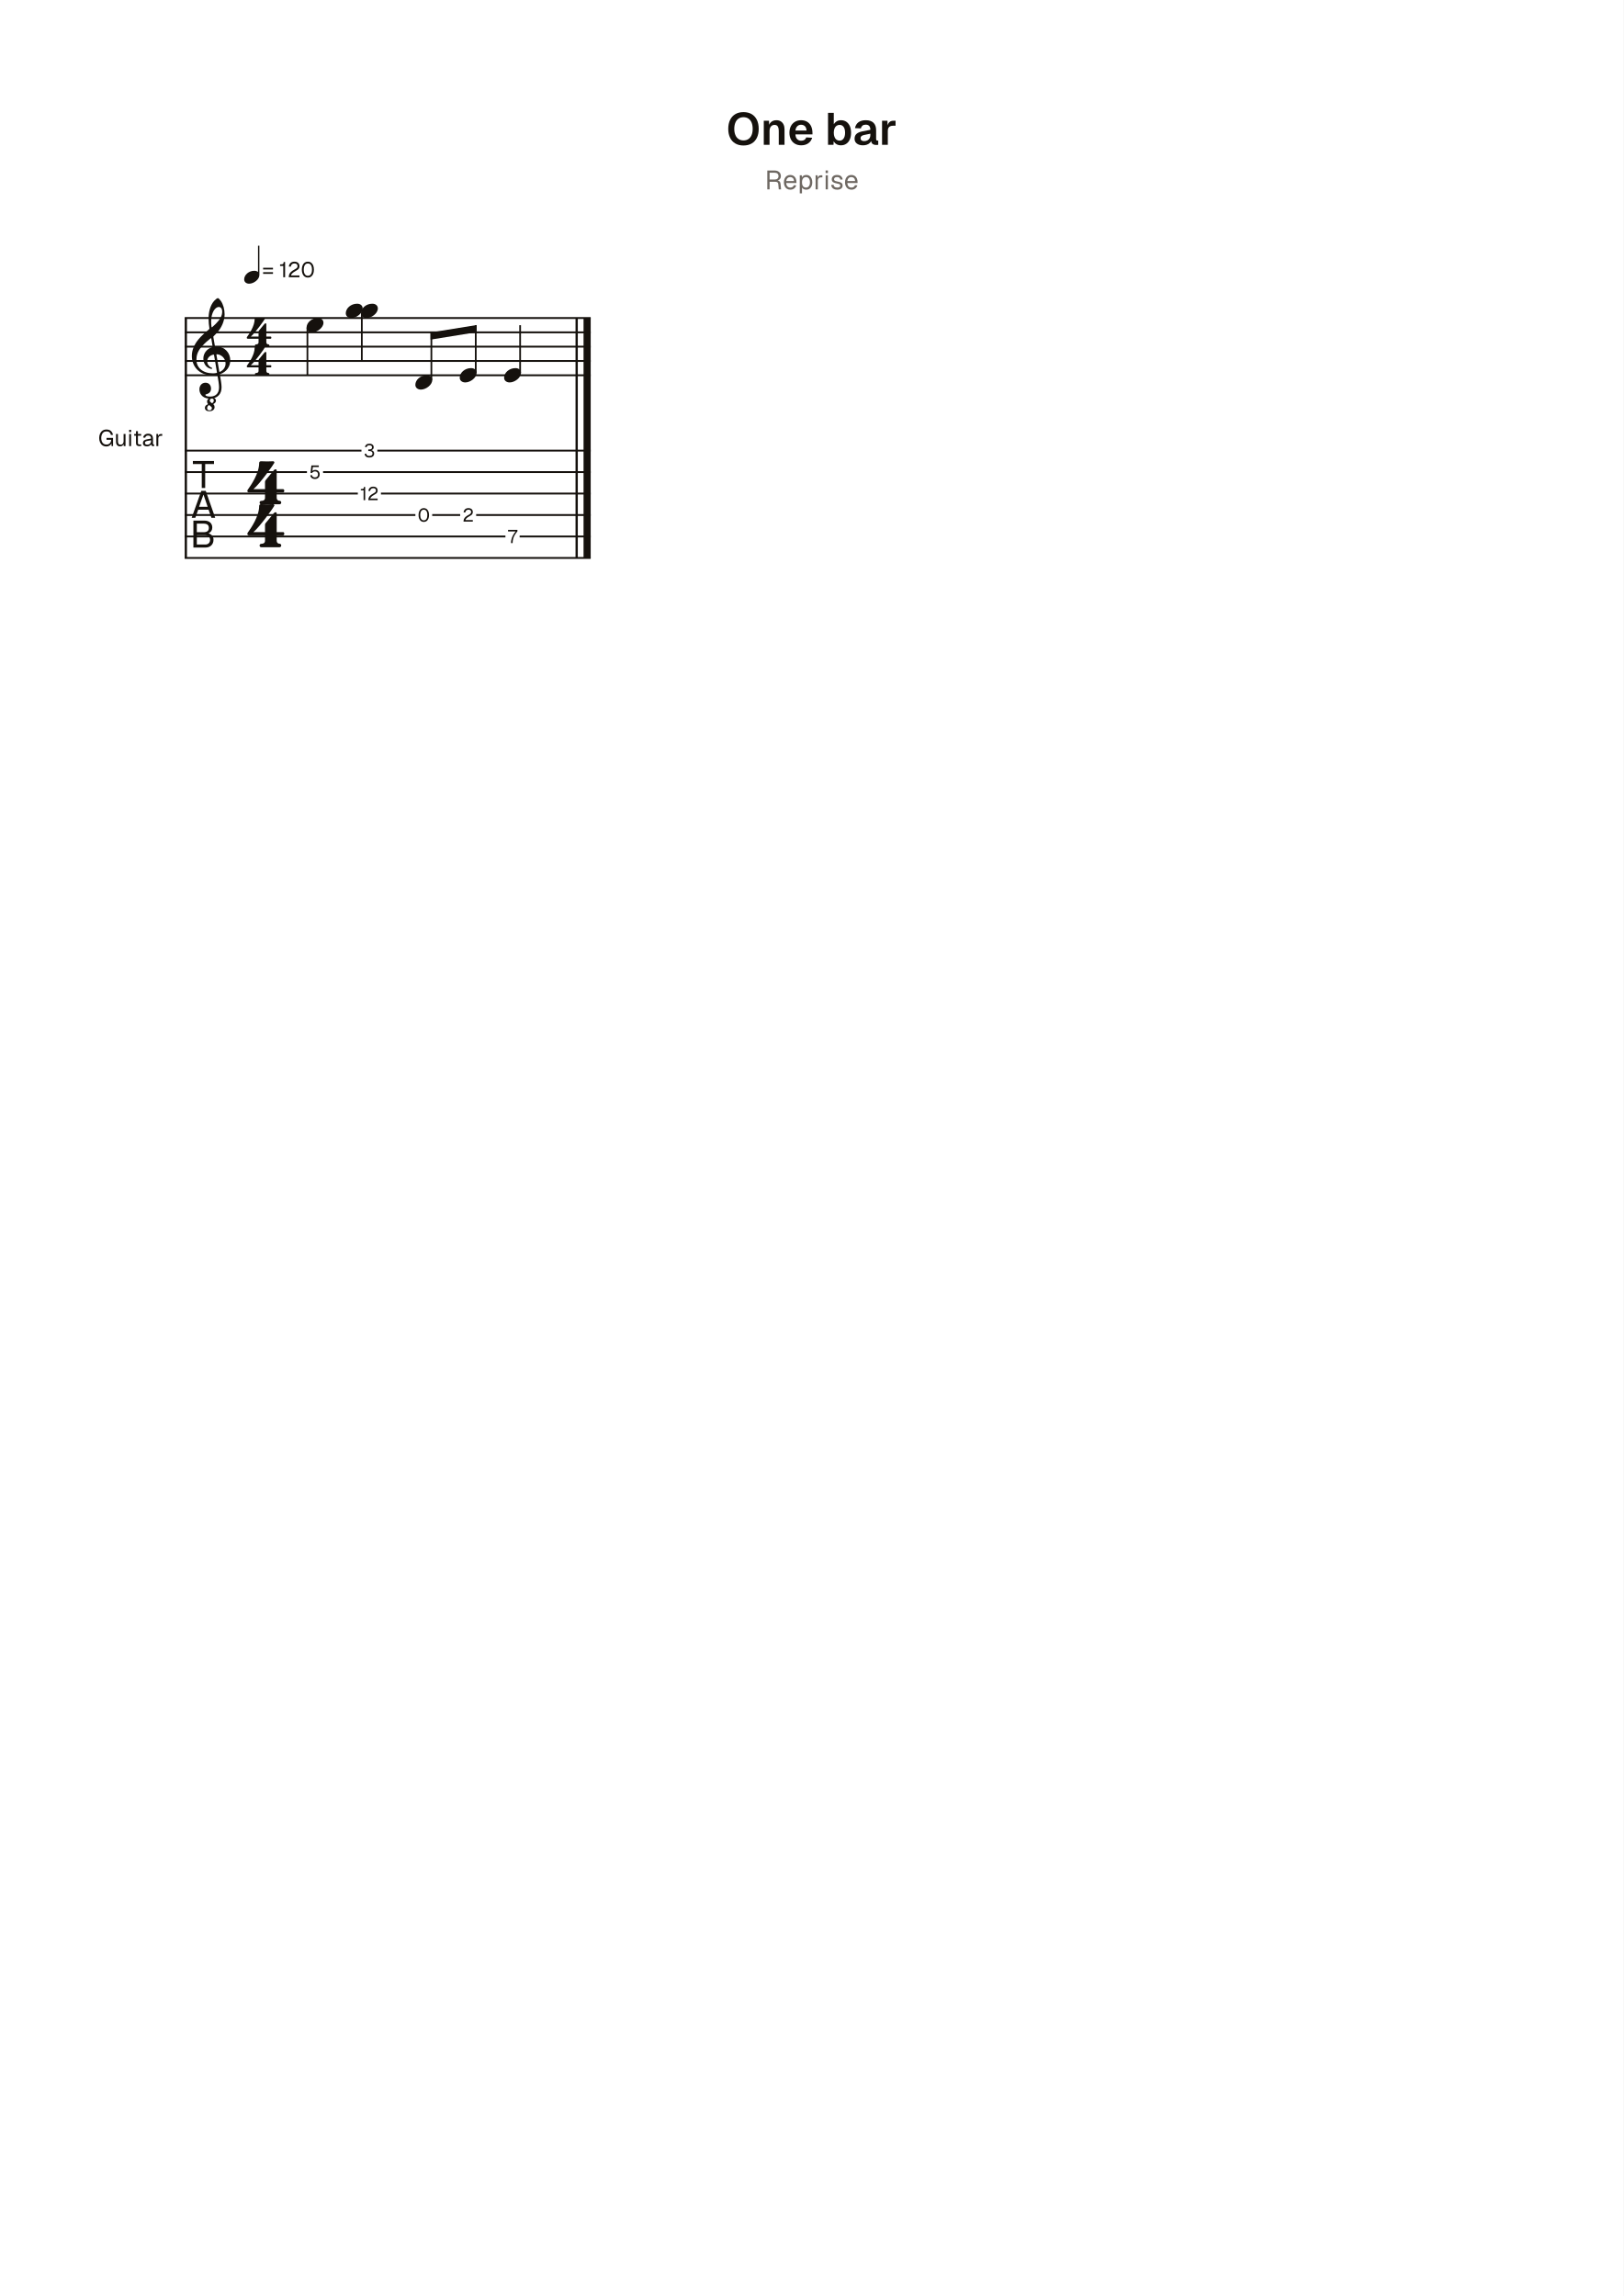
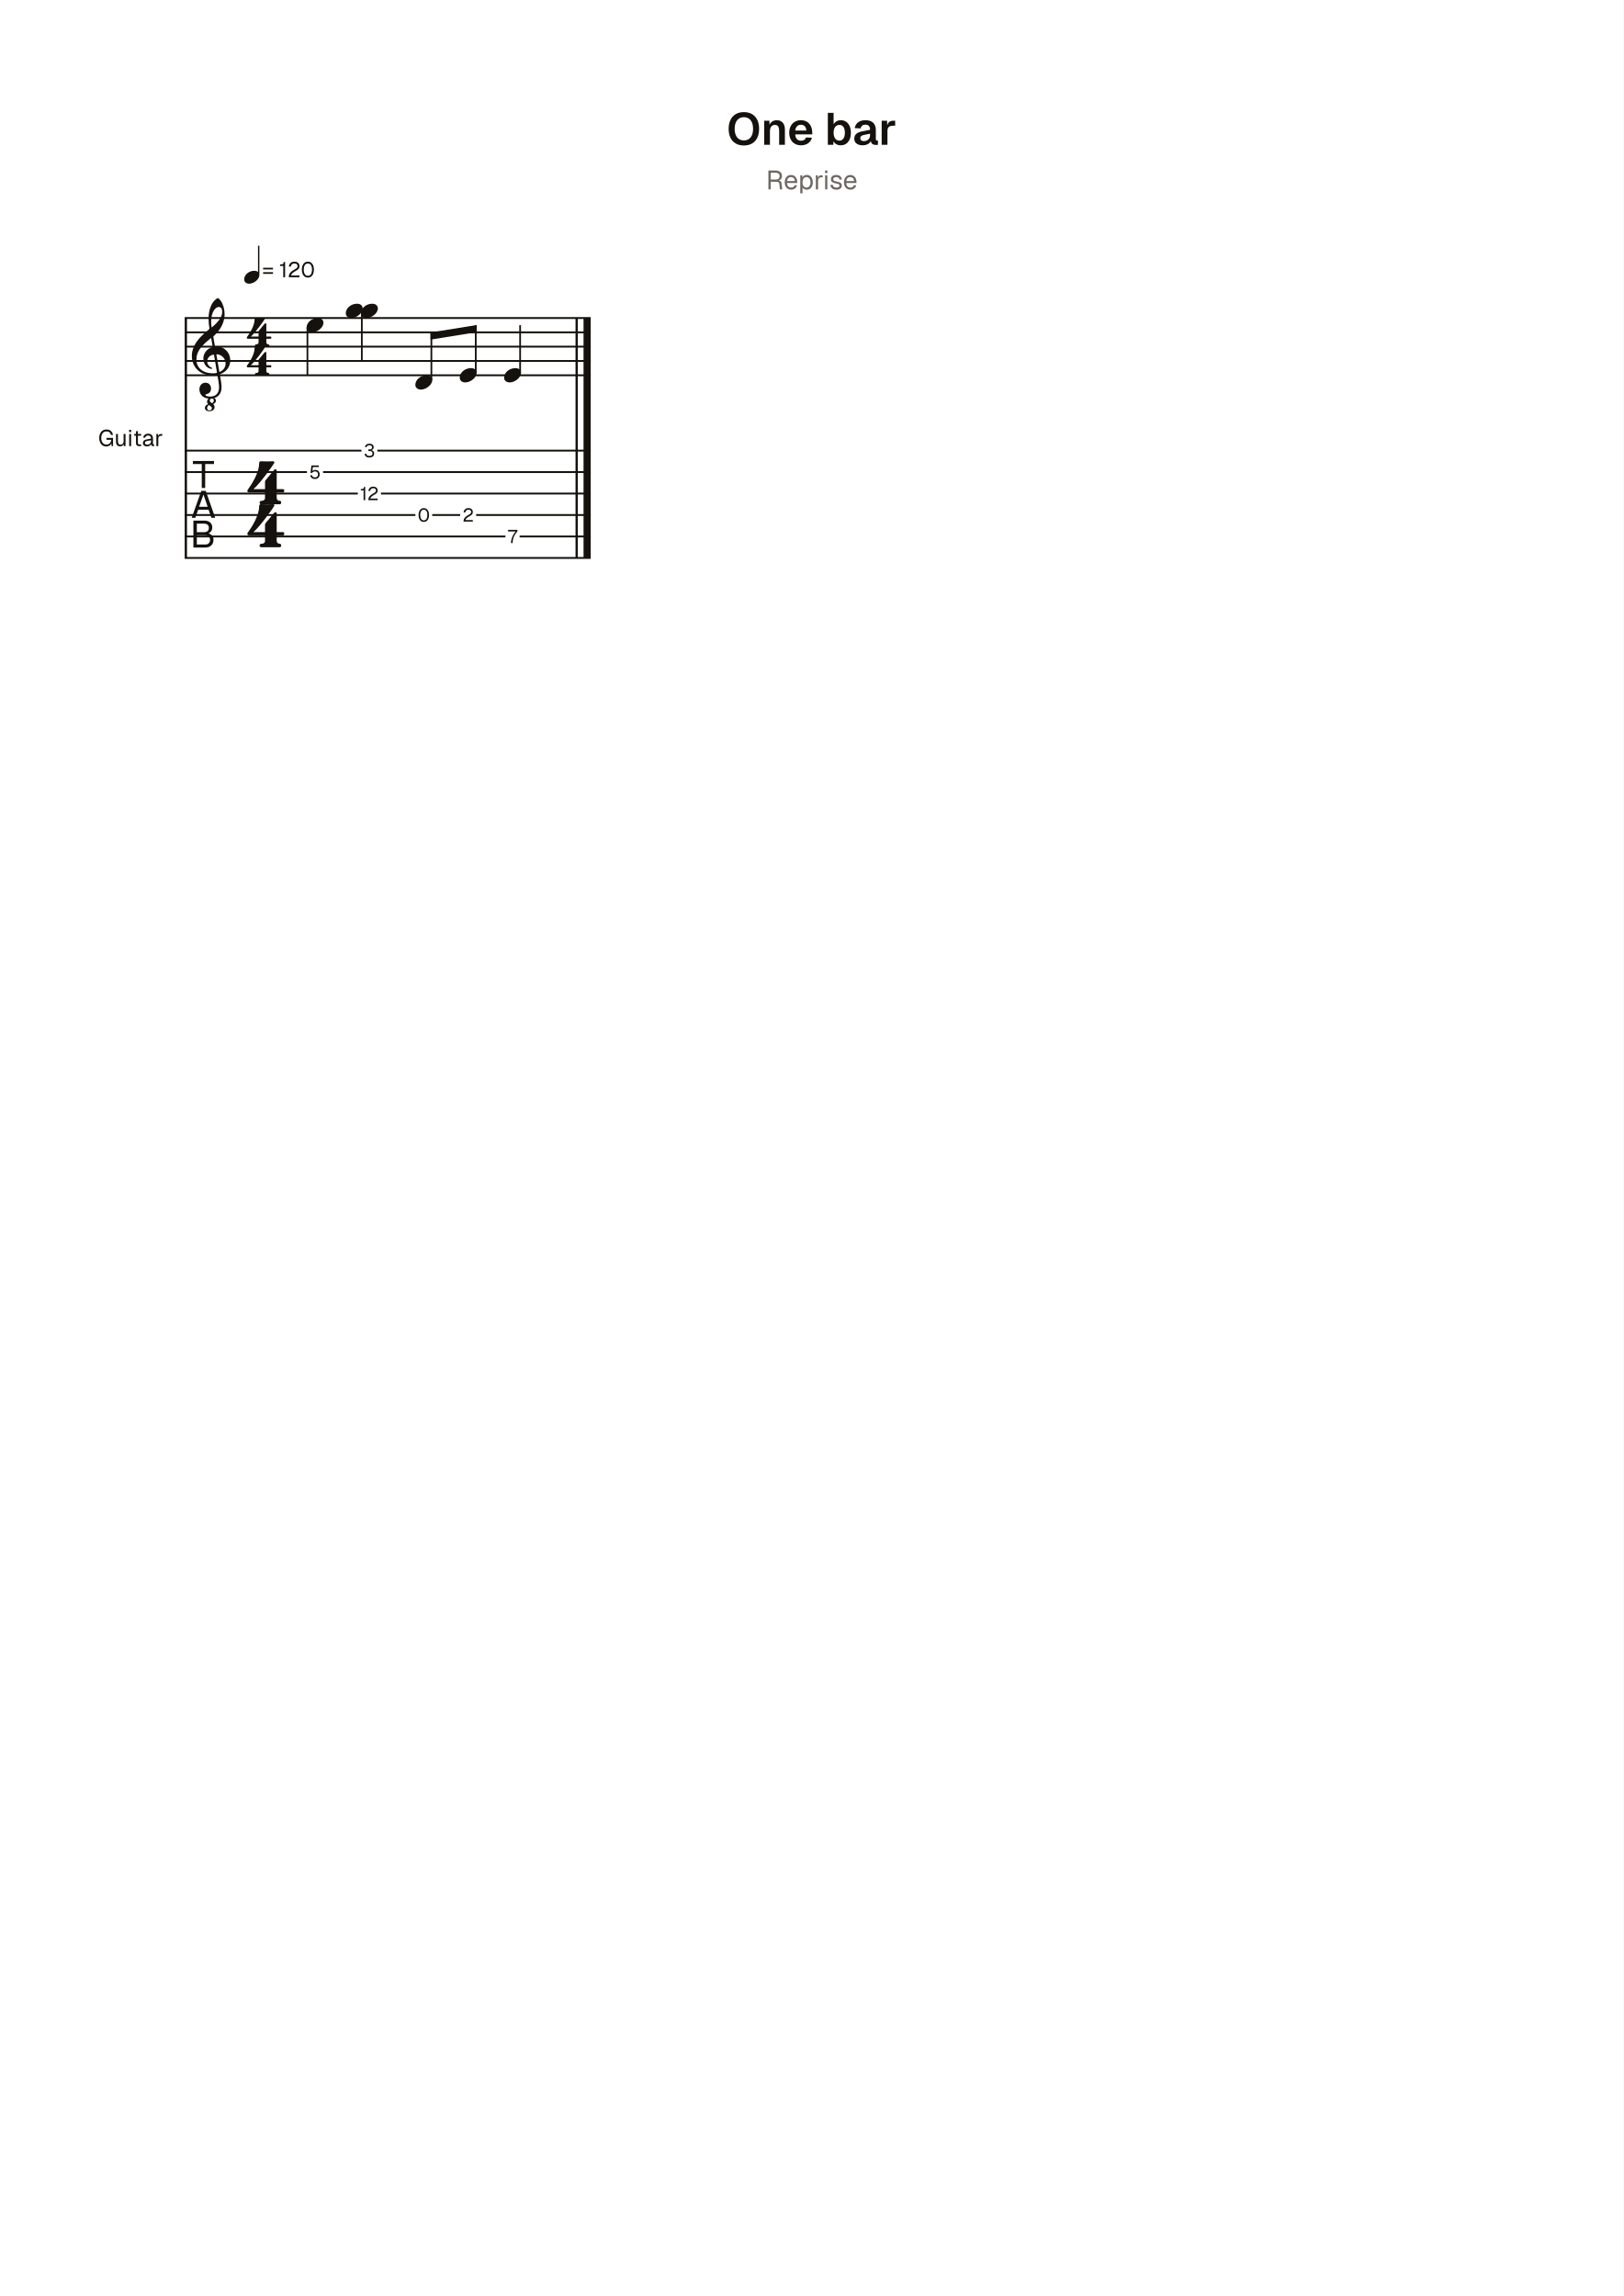
<svg xmlns="http://www.w3.org/2000/svg" xmlns:xlink="http://www.w3.org/1999/xlink" width="794" height="1123" viewBox="0 0 794 1123">
  <defs>
    <path id="g400-48" d="m331-16q-86 0-149 45q-63 45-97 128q-35 83-35 197q0 114 35 198q34 83 97 129q63 45 149 45q87 0 150-45q63-46 98-129q34-83 34-198q0-114-34-197q-35-83-98-128q-63-45-150-45zm0 84q92 0 142 75q50 74 50 211q0 92-22 157q-23 64-65 98q-43 33-105 33q-61 0-103-33q-43-34-65-98q-23-65-23-157q0-137 50-211q50-75 141-75z" />
    <path id="g400-49" d="m188 0l0 526l-148 0l0 74l60 0q39 0 63 10q23 10 33 34q10 24 10 66l68 0l0-710z" />
    <path id="g400-50" d="m60 0q0 75 24 136q23 60 83 115q59 55 165 111q49 26 79 48q30 22 44 47q14 25 14 61q0 37-16 65q-16 27-47 43q-32 16-79 16q-75 0-118-39q-44-39-55-111l-90 6q12 104 80 166q68 62 183 62q73 0 125-26q52-26 80-72q27-47 27-108q0-54-18-93q-18-40-60-74q-43-34-117-73q-96-51-145-103q-50-52-53-93l393 0l0-84z" />
    <path id="g400-51" d="m301-16q-118 0-182 56q-64 55-69 143l89 6q6-65 51-93q44-28 111-28q46 0 85 13q39 12 63 41q24 28 24 76q0 71-47 104q-47 33-124 33l-56 0l0 84l56 0q63 0 105 25q41 25 41 86q0 55-35 84q-36 28-107 28q-70 0-105-27q-36-27-43-74l-90 6q10 80 71 130q61 49 167 49q72 0 124-23q52-24 80-67q28-43 28-102q0-66-41-106q-42-41-123-56l0 18q87-10 138-62q51-52 51-130q0-68-33-116q-34-48-93-73q-59-25-136-25z" />
    <path id="g400-53" d="m312-16q-75 0-129 25q-55 25-86 70q-32 45-37 104l90 6q8-60 52-90q43-31 110-31q75 0 119 43q44 42 44 117q0 50-19 87q-20 36-57 56q-37 20-89 20q-49 0-89-21q-40-21-57-59l-92 0l47 399l398 0l0-84l-319 0l-32-262l-16 16q16 31 43 52q26 20 61 31q34 10 72 10q71 0 125-31q54-32 84-87q30-56 30-127q0-71-32-126q-32-56-89-87q-57-31-132-31z" />
    <path id="g400-55" d="m178 0q0 110 30 220q30 109 87 212q56 103 135 194l-410 0l0 84l504 0l0-78q-89-102-146-201q-58-100-85-205q-27-106-27-226z" />
    <path id="g400-61" d="m40 363l0 78l460 0l0-78zm0-206l0 78l460 0l0-78z" />
    <path id="g400-71" d="m362-16q-100 0-171 48q-71 48-108 132q-38 83-38 190q0 107 38 191q38 84 110 133q71 48 171 48q85 0 144-31q58-31 93-84q34-53 47-119l-90-6q-13 69-58 113q-45 43-136 43q-81 0-131-40q-51-40-74-105q-24-66-24-143q0-81 24-145q24-65 75-103q51-38 130-38q63 0 109 29q46 28 71 76q25 48 26 104l-204 0l0 82l284 0l0-359l-64 0l-6 164l12-14q-12-48-46-85q-34-38-81-59q-48-22-103-22z" />
    <path id="g400-82" d="m92 0l0 710l269 0q75 0 129-26q54-26 84-74q29-49 29-115q0-48-22-85q-23-38-58-60q-35-22-73-24l-6 9q65 0 103-30q37-30 43-96l20-209l-87 0l-18 200q-4 44-31 65q-28 21-90 21l-206 0l0-286zm86 370l194 0q65 0 103 33q38 33 38 94q0 62-39 96q-39 33-113 33l-183 0z" />
    <path id="g400-97" d="m223-12q-82 0-130 38q-49 38-49 106q0 68 40 107q40 39 127 55l188 35q0 67-31 100q-32 33-95 33q-55 0-87-24q-32-25-44-71l-89 7q15 75 73 122q57 46 147 46q102 0 156-57q54-58 54-159l0-219q0-18 7-25q6-8 21-8l21 0l0-74q-4-1-13-1q-9-1-19-1q-36 0-58 12q-23 11-33 36q-10 24-10 64l10-2q-7-34-34-61q-27-28-67-43q-40-16-85-16zm8 74q53 0 91 21q37 20 57 56q20 35 20 79l0 38l-172-32q-54-10-74-30q-21-21-21-54q0-37 27-57q26-21 72-21z" />
    <path id="g400-101" d="m287-12q-75 0-129 34q-55 34-84 97q-30 62-30 146q0 84 30 146q29 62 83 97q53 34 126 34q69 0 122-32q53-33 83-95q29-62 29-151l0-25l-385 0q5-85 46-128q40-43 109-43q52 0 86 25q33 24 46 64l90-7q-21-71-79-116q-59-46-143-46zm-155 325l293 0q-6 77-44 113q-39 36-98 36q-61 0-100-37q-40-38-51-112z" />
    <path id="g400-105" d="m80 0l0 530l84 0l0-530zm-2 613l0 98l88 0l0-98z" />
    <path id="g400-112" d="m80-150l0 680l78 0l2-114l-12 6q20 59 67 90q46 30 107 30q79 0 130-39q50-39 75-102q24-63 24-136q0-73-24-136q-25-63-75-102q-51-39-130-39q-41 0-76 14q-36 14-60 39q-25 25-34 59l12 14l0-264zm234 218q69 0 109 52q40 52 40 145q0 93-40 145q-40 52-109 52q-46 0-79-22q-34-22-52-66q-19-44-19-109q0-65 18-109q18-44 52-66q34-22 80-22z" />
    <path id="g400-114" d="m80 0l0 530l74 0l4-134l-8 3q10 68 44 100q33 31 89 31l52 0l0-80l-51 0q-40 0-66-14q-27-15-40-43q-14-29-14-73l0-320z" />
    <path id="g400-115" d="m273-12q-73 0-122 23q-50 23-76 64q-27 40-31 92l88 6q8-48 40-76q31-29 101-29q54 0 84 18q29 17 29 56q0 21-9 35q-10 14-38 25q-28 10-82 20q-74 14-116 35q-42 21-59 51q-17 30-17 72q0 71 53 117q52 45 148 45q70 0 115-24q44-25 67-64q23-39 28-82l-88-6q-2 25-15 47q-13 22-39 36q-26 13-70 13q-57 0-84-22q-27-22-27-56q0-26 11-42q10-17 37-27q26-11 72-19q78-13 122-33q44-20 62-49q17-30 17-72q0-73-56-113q-57-41-145-41z" />
    <path id="g400-116" d="m274 0q-72 0-106 33q-35 33-35 103l0 518l84 0l0-516q0-36 16-50q16-14 49-14l76 0l0-74zm-219 456l0 74l303 0l0-74z" />
    <path id="g400-117" d="m254-12q-79 0-126 54q-48 53-48 147l0 341l84 0l0-318q0-77 28-113q27-37 84-37q63 0 99 41q36 40 36 111l0 316l84 0l0-530l-80 0l0 131l13-7q-16-65-61-100q-45-36-113-36z" />
    <path id="b-57426" d="m376 415c-2 12 0 13 6 19c16 15 37 36 56 57c84 92 134 211 134 324c0 87-24 173-65 233c-15 22-41 50-52 50c-14 0-45-26-65-48c-74-82-98-207-98-311c0-58 7-123 14-164c2-12 3-14-9-24c-64-53-133-114-185-178c-69-86-112-179-112-286c0-174 119-339 364-339c23 0 49 2 69 6c11 2 13 3 15-9c12-67 27-154 27-201c0-148-100-166-159-166c-54 0-80 16-80 29c0 7 9 10 32 17c31 9 67 36 67 94c0 55-35 102-96 102c-67 0-107-53-107-115c0-61 34-150 162-162c-18-11-28-29-28-52c0-15 4-27 12-37c5-7 7-9-5-14c-32-13-45-35-45-59c0-33 24-59 78-59c49 0 91 25 91 71c0 18-4 31-16 44c-7 8-9 10 3 16c27 14 37 35 37 53c0 20-10 37-31 46c62 19 129 69 129 190c0 57-18 152-29 214c-2 12-1 11 13 17c101 40 168 125 168 238c0 128-94 241-241 241c-26 0-26 0-29 18zm94 528c33 0 60-27 60-82c0-69-33-133-111-211c-16-16-40-39-63-59c-7-6-11-5-13 8c-4 26-6 60-6 92c0 156 72 252 133 252zm-109-681c3-19 3-18-15-24c-88-30-145-109-145-194c0-90 47-154 115-177c8-3 20-6 27-6c8 0 12 5 12 11c0 7-8 10-15 13c-42 18-72 61-72 107c0 57 39 100 100 117c16 4 18 3 20-8l50-298c2-11 1-11-14-14c-16-3-36-5-56-5c-175 0-288 97-288 236c0 59 10 138 93 232c60 67 106 104 153 142c10 8 12 7 14-4zm69-159c-2 12-1 15 11 14c81-7 148-75 148-163c0-63-38-114-94-142c-12-6-14-6-16 6zm-79-760c24 0 32-16 32-32c0-17-7-34-24-46c-4-3-7-3-15 2c-23 18-31 27-31 41c0 22 16 35 38 35zm-56-116c5 3 8 2 15-3c32-25 40-32 40-47c0-26-19-40-43-40c-30 0-40 20-40 38c0 16 7 39 28 52z" />
    <path id="b-57453" d="m387 711l0 53l-369 0l0-53l155 0l0-418l60 0l0 418zm21-939l-165 470l-78 0l-168-470l64 0l50 141l181 0l49-141zm-132 192l-150 0l77 214zm102-577c0 56-26 91-86 114c43 20 65 55 65 102c0 69-50 120-139 120l-191 0l0-471l212 0c85 0 139 57 139 135zm-81 208c0-48-27-75-94-75l-116 0l0 150l116 0c67 0 94-27 94-75zm21-209c0-45-28-81-84-81l-147 0l0 162l147 0c56 0 84-35 84-81z" />
    <path id="b-57476" d="m362-74l0 214c0 8-1 17-12 17c-9 0-14-2-20-9l-95-115c-4-5-9-11-9-23l0-84l-135 0c80 68 240 295 243 306c0 2 1 3 1 5c0 8-7 14-15 14c-9 0-50-2-68-2c-18 0-63 2-71 2c-9 0-23-3-23-19c0-124-98-263-128-305l-6-8c0-1-1-2-1-3c-2-4-3-8-3-11c0-10 8-17 20-17l186 0l0-63c0-27-22-35-40-35c-16 0-23-9-23-19c0-10 4-21 19-21l213 0c10 0 20 7 20 21c0 14-12 20-22 20c-10 0-31 6-31 38l0 59l73 0c10 0 15 7 15 19c0 12-4 19-15 19z" />
    <path id="b-57508" d="m97-125c89 0 198 82 198 167c0 51-40 83-97 83c-110 0-198-81-198-167c0-52 43-83 97-83z" />
    <path id="b-60581" d="m302 115c-19 17-47 26-80 26c-123 0-222-91-222-188c0-59 48-94 109-94c100 0 223 93 223 188l0 641l-30 0z" />
    <path id="g600-79" d="m381-16q-105 0-181 45q-76 44-116 127q-41 83-41 198q0 115 41 199q40 83 116 128q76 45 181 45q107 0 183-45q75-45 116-128q40-84 40-199q0-115-40-198q-41-83-116-127q-76-45-183-45zm0 113q65 0 111 31q45 30 70 88q24 57 24 138q0 81-24 139q-25 58-70 89q-46 31-111 31q-63 0-109-31q-46-31-70-89q-25-58-25-139q0-81 25-138q24-58 70-88q46-31 109-31z" />
    <path id="g600-97" d="m225-12q-84 0-135 39q-51 38-51 107q0 69 43 108q43 39 131 56l177 35q0 57-26 86q-26 28-77 28q-46 0-72-21q-27-22-37-62l-130 6q16 85 78 131q62 45 161 45q114 0 173-57q58-58 58-165l0-194q0-21 8-29q7-8 22-8l17 0l0-93q-6-2-19-3q-14-1-28-1q-33 0-59 11q-26 10-40 37q-14 26-14 72l11-8q-8-35-34-62q-27-28-67-43q-40-15-90-15zm26 93q43 0 74 17q31 17 48 47q17 30 17 71l0 30l-138-28q-43-9-61-26q-19-18-19-46q0-31 21-48q20-17 58-17z" />
    <path id="g600-98" d="m357-12q-56 0-97 24q-42 24-65 67l-3-79l-122 0l0 710l128 0l0-252q22 37 63 63q41 25 96 25q69 0 120-34q50-35 78-97q27-63 27-148q0-85-27-147q-28-63-78-97q-51-35-120-35zm-29 104q55 0 88 47q33 46 33 128q0 83-32 129q-33 46-88 46q-41 0-70-20q-30-21-45-60q-16-39-16-95q0-54 16-93q15-40 44-61q29-21 70-21z" />
    <path id="g600-101" d="m301-12q-80 0-139 35q-59 34-91 97q-32 63-32 147q0 84 32 147q32 62 91 97q58 35 136 35q76 0 134-34q57-34 88-98q31-64 31-154l0-29l-379 0q4-70 39-105q34-36 91-36q43 0 72 20q28 19 39 54l131-8q-22-78-86-123q-65-45-157-45zm-129 329l247 0q-4 65-37 97q-33 31-84 31q-51 0-84-33q-34-33-42-95z" />
    <path id="g600-110" d="m70 0l0 534l116 0l5-150l-15 6q8 56 33 90q25 34 61 50q36 16 79 16q59 0 100-26q40-26 61-71q21-46 21-106l0-343l-128 0l0 302q0 45-9 76q-9 31-29 48q-21 16-55 16q-51 0-81-36q-31-36-31-104l0-302z" />
    <path id="g600-114" d="m70 0l0 534l120 0l5-148l-11 2q12 77 46 112q33 34 91 34l49 0l0-110l-50 0q-41 0-68-12q-27-12-40-37q-14-26-14-67l0-308z" />
  </defs>
  <rect width="794" height="1123" fill="#ffffff" />
  <g transform="translate(0 0)">
    <g transform="translate(48 218.2) scale(0.0112 -0.0112)" fill="#15110d">
      <use xlink:href="#g400-71" />
      <use xlink:href="#g400-117" x="700" />
      <use xlink:href="#g400-105" x="1275" />
      <use xlink:href="#g400-116" x="1519" />
      <use xlink:href="#g400-97" x="1911" />
      <use xlink:href="#g400-114" x="2462" />
    </g>
    <line x1="90.32" y1="155.55" x2="288.87" y2="155.55" stroke="#15110d" stroke-width="0.91" />
    <line x1="90.32" y1="162.55" x2="288.87" y2="162.55" stroke="#15110d" stroke-width="0.91" />
    <line x1="90.32" y1="169.55" x2="288.87" y2="169.55" stroke="#15110d" stroke-width="0.91" />
    <line x1="90.32" y1="176.55" x2="288.87" y2="176.55" stroke="#15110d" stroke-width="0.91" />
    <line x1="90.32" y1="183.55" x2="288.87" y2="183.55" stroke="#15110d" stroke-width="0.91" />
    <line x1="90.32" y1="220.4" x2="288.87" y2="220.4" stroke="#15110d" stroke-width="0.91" />
    <line x1="90.32" y1="230.9" x2="288.87" y2="230.9" stroke="#15110d" stroke-width="0.91" />
    <line x1="90.32" y1="241.4" x2="288.87" y2="241.4" stroke="#15110d" stroke-width="0.91" />
    <line x1="90.32" y1="251.9" x2="288.87" y2="251.9" stroke="#15110d" stroke-width="0.91" />
    <line x1="90.32" y1="262.4" x2="288.87" y2="262.4" stroke="#15110d" stroke-width="0.91" />
    <line x1="90.32" y1="272.9" x2="288.87" y2="272.9" stroke="#15110d" stroke-width="0.91" />
    <line x1="90.88" y1="155.55" x2="90.88" y2="272.9" stroke="#15110d" stroke-width="1.12" />
    <use xlink:href="#b-57426" transform="translate(93.82 176.55) scale(0.028 -0.028)" fill="#15110d" />
    <use xlink:href="#b-57453" transform="translate(93.82 246.87) scale(0.028 -0.028)" fill="#15110d" />
    <use xlink:href="#b-57476" transform="translate(120.11 162.55) scale(0.028 -0.028)" fill="#15110d" />
    <use xlink:href="#b-57476" transform="translate(120.11 176.55) scale(0.028 -0.028)" fill="#15110d" />
    <use xlink:href="#b-57476" transform="translate(120.11 236.15) scale(0.042 -0.042)" fill="#15110d" />
    <use xlink:href="#b-57476" transform="translate(120.11 257.15) scale(0.042 -0.042)" fill="#15110d" />
    <use xlink:href="#b-57508" transform="translate(149.92 159.05) scale(0.028 -0.028)" fill="#15110d" />
    <line x1="150.34" y1="160.23" x2="150.34" y2="183.55" stroke="#15110d" stroke-width="0.84" />
    <use xlink:href="#b-57508" transform="translate(169.1 152.05) scale(0.028 -0.028)" fill="#15110d" />
    <use xlink:href="#b-57508" transform="translate(176.52 152.05) scale(0.028 -0.028)" fill="#15110d" />
    <line x1="176.94" y1="153.23" x2="176.94" y2="176.55" stroke="#15110d" stroke-width="0.84" />
    <use xlink:href="#b-57508" transform="translate(203.12 187.05) scale(0.028 -0.028)" fill="#15110d" />
    <use xlink:href="#b-57508" transform="translate(224.82 183.55) scale(0.028 -0.028)" fill="#15110d" />
    <use xlink:href="#b-57508" transform="translate(246.52 183.55) scale(0.028 -0.028)" fill="#15110d" />
    <line x1="254.36" y1="182.37" x2="254.36" y2="159.05" stroke="#15110d" stroke-width="0.84" />
    <line x1="210.96" y1="185.87" x2="210.96" y2="162.55" stroke="#15110d" stroke-width="0.84" />
    <line x1="232.66" y1="182.37" x2="232.66" y2="159.05" stroke="#15110d" stroke-width="0.84" />
    <path d="M210.54 162.62L233.08 158.98L233.08 162.48L210.54 166.12Z" fill="#15110d" />
    <line x1="287.12" y1="155.55" x2="287.12" y2="183.55" stroke="#15110d" stroke-width="3.5" />
    <line x1="282.01" y1="155.55" x2="282.01" y2="183.55" stroke="#15110d" stroke-width="1.12" />
    <line x1="287.12" y1="183.55" x2="287.12" y2="220.4" stroke="#15110d" stroke-width="3.5" />
    <line x1="282.01" y1="183.55" x2="282.01" y2="220.4" stroke="#15110d" stroke-width="1.12" />
    <path d="M150.11 226.85h7.88v8.1h-7.88Z" fill="#ffffff" />
    <g transform="translate(151.2 234.13) scale(0.0091 -0.0091)" fill="#15110d">
      <use xlink:href="#g400-53" />
    </g>
    <path d="M176.77 216.35h7.76v8.1h-7.76Z" fill="#ffffff" />
    <g transform="translate(177.86 223.63) scale(0.0091 -0.0091)" fill="#15110d">
      <use xlink:href="#g400-51" />
    </g>
    <path d="M174.99 237.35h11.31v8.1h-11.31Z" fill="#ffffff" />
    <g transform="translate(176.09 244.63) scale(0.0091 -0.0091)" fill="#15110d">
      <use xlink:href="#g400-49" />
      <use xlink:href="#g400-50" x="384" />
    </g>
    <path d="M203.14 247.85h8.22v8.1h-8.22Z" fill="#ffffff" />
    <g transform="translate(204.23 255.13) scale(0.0091 -0.0091)" fill="#15110d">
      <use xlink:href="#g400-48" />
    </g>
    <path d="M225.04 247.85h7.82v8.1h-7.82Z" fill="#ffffff" />
    <g transform="translate(226.13 255.13) scale(0.0091 -0.0091)" fill="#15110d">
      <use xlink:href="#g400-50" />
    </g>
    <path d="M247.17 258.35h6.95v8.1h-6.95Z" fill="#ffffff" />
    <g transform="translate(248.27 265.63) scale(0.0091 -0.0091)" fill="#15110d">
      <use xlink:href="#g400-55" />
    </g>
    <line x1="287.12" y1="220.4" x2="287.12" y2="272.9" stroke="#15110d" stroke-width="3.5" />
    <line x1="282.01" y1="220.4" x2="282.01" y2="272.9" stroke="#15110d" stroke-width="1.12" />
    <use xlink:href="#b-60581" transform="translate(119.41 135.6) scale(0.0224 -0.0224)" fill="#15110d" />
    <g transform="translate(128.25 135.6) scale(0.0105 -0.0105)" fill="#15110d">
      <use xlink:href="#g400-61" />
      <use xlink:href="#g400-49" x="790" />
      <use xlink:href="#g400-50" x="1174" />
      <use xlink:href="#g400-48" x="1793" />
    </g>
  </g>
  <g transform="translate(0 0)">
-     <g transform="translate(355.19 70.81) scale(0.022 -0.022)" fill="#15110d">
+     <g transform="translate(355.38 70.81) scale(0.022 -0.022)" fill="#15110d">
      <use xlink:href="#g600-79" />
      <use xlink:href="#g600-110" x="763" />
-       <use xlink:href="#g600-101" x="1364" />
-       <use xlink:href="#g600-98" x="2191" />
-       <use xlink:href="#g600-97" x="2812" />
-       <use xlink:href="#g600-114" x="3392" />
+       <use xlink:href="#g600-101" x="1351" />
+       <use xlink:href="#g600-98" x="2178" />
+       <use xlink:href="#g600-97" x="2797" />
+       <use xlink:href="#g600-114" x="3375" />
    </g>
-     <g transform="translate(374.04 92.62) scale(0.013 -0.013)" fill="#6e6862">
+     <g transform="translate(374.58 92.62) scale(0.013 -0.013)" fill="#6e6862">
      <use xlink:href="#g400-82" />
-       <use xlink:href="#g400-101" x="672" />
-       <use xlink:href="#g400-112" x="1233" />
-       <use xlink:href="#g400-114" x="1828" />
-       <use xlink:href="#g400-105" x="2207" />
-       <use xlink:href="#g400-115" x="2451" />
-       <use xlink:href="#g400-101" x="2971" />
+       <use xlink:href="#g400-101" x="660" />
+       <use xlink:href="#g400-112" x="1211" />
+       <use xlink:href="#g400-114" x="1796" />
+       <use xlink:href="#g400-105" x="2145" />
+       <use xlink:href="#g400-115" x="2379" />
+       <use xlink:href="#g400-101" x="2889" />
    </g>
  </g>
</svg>
